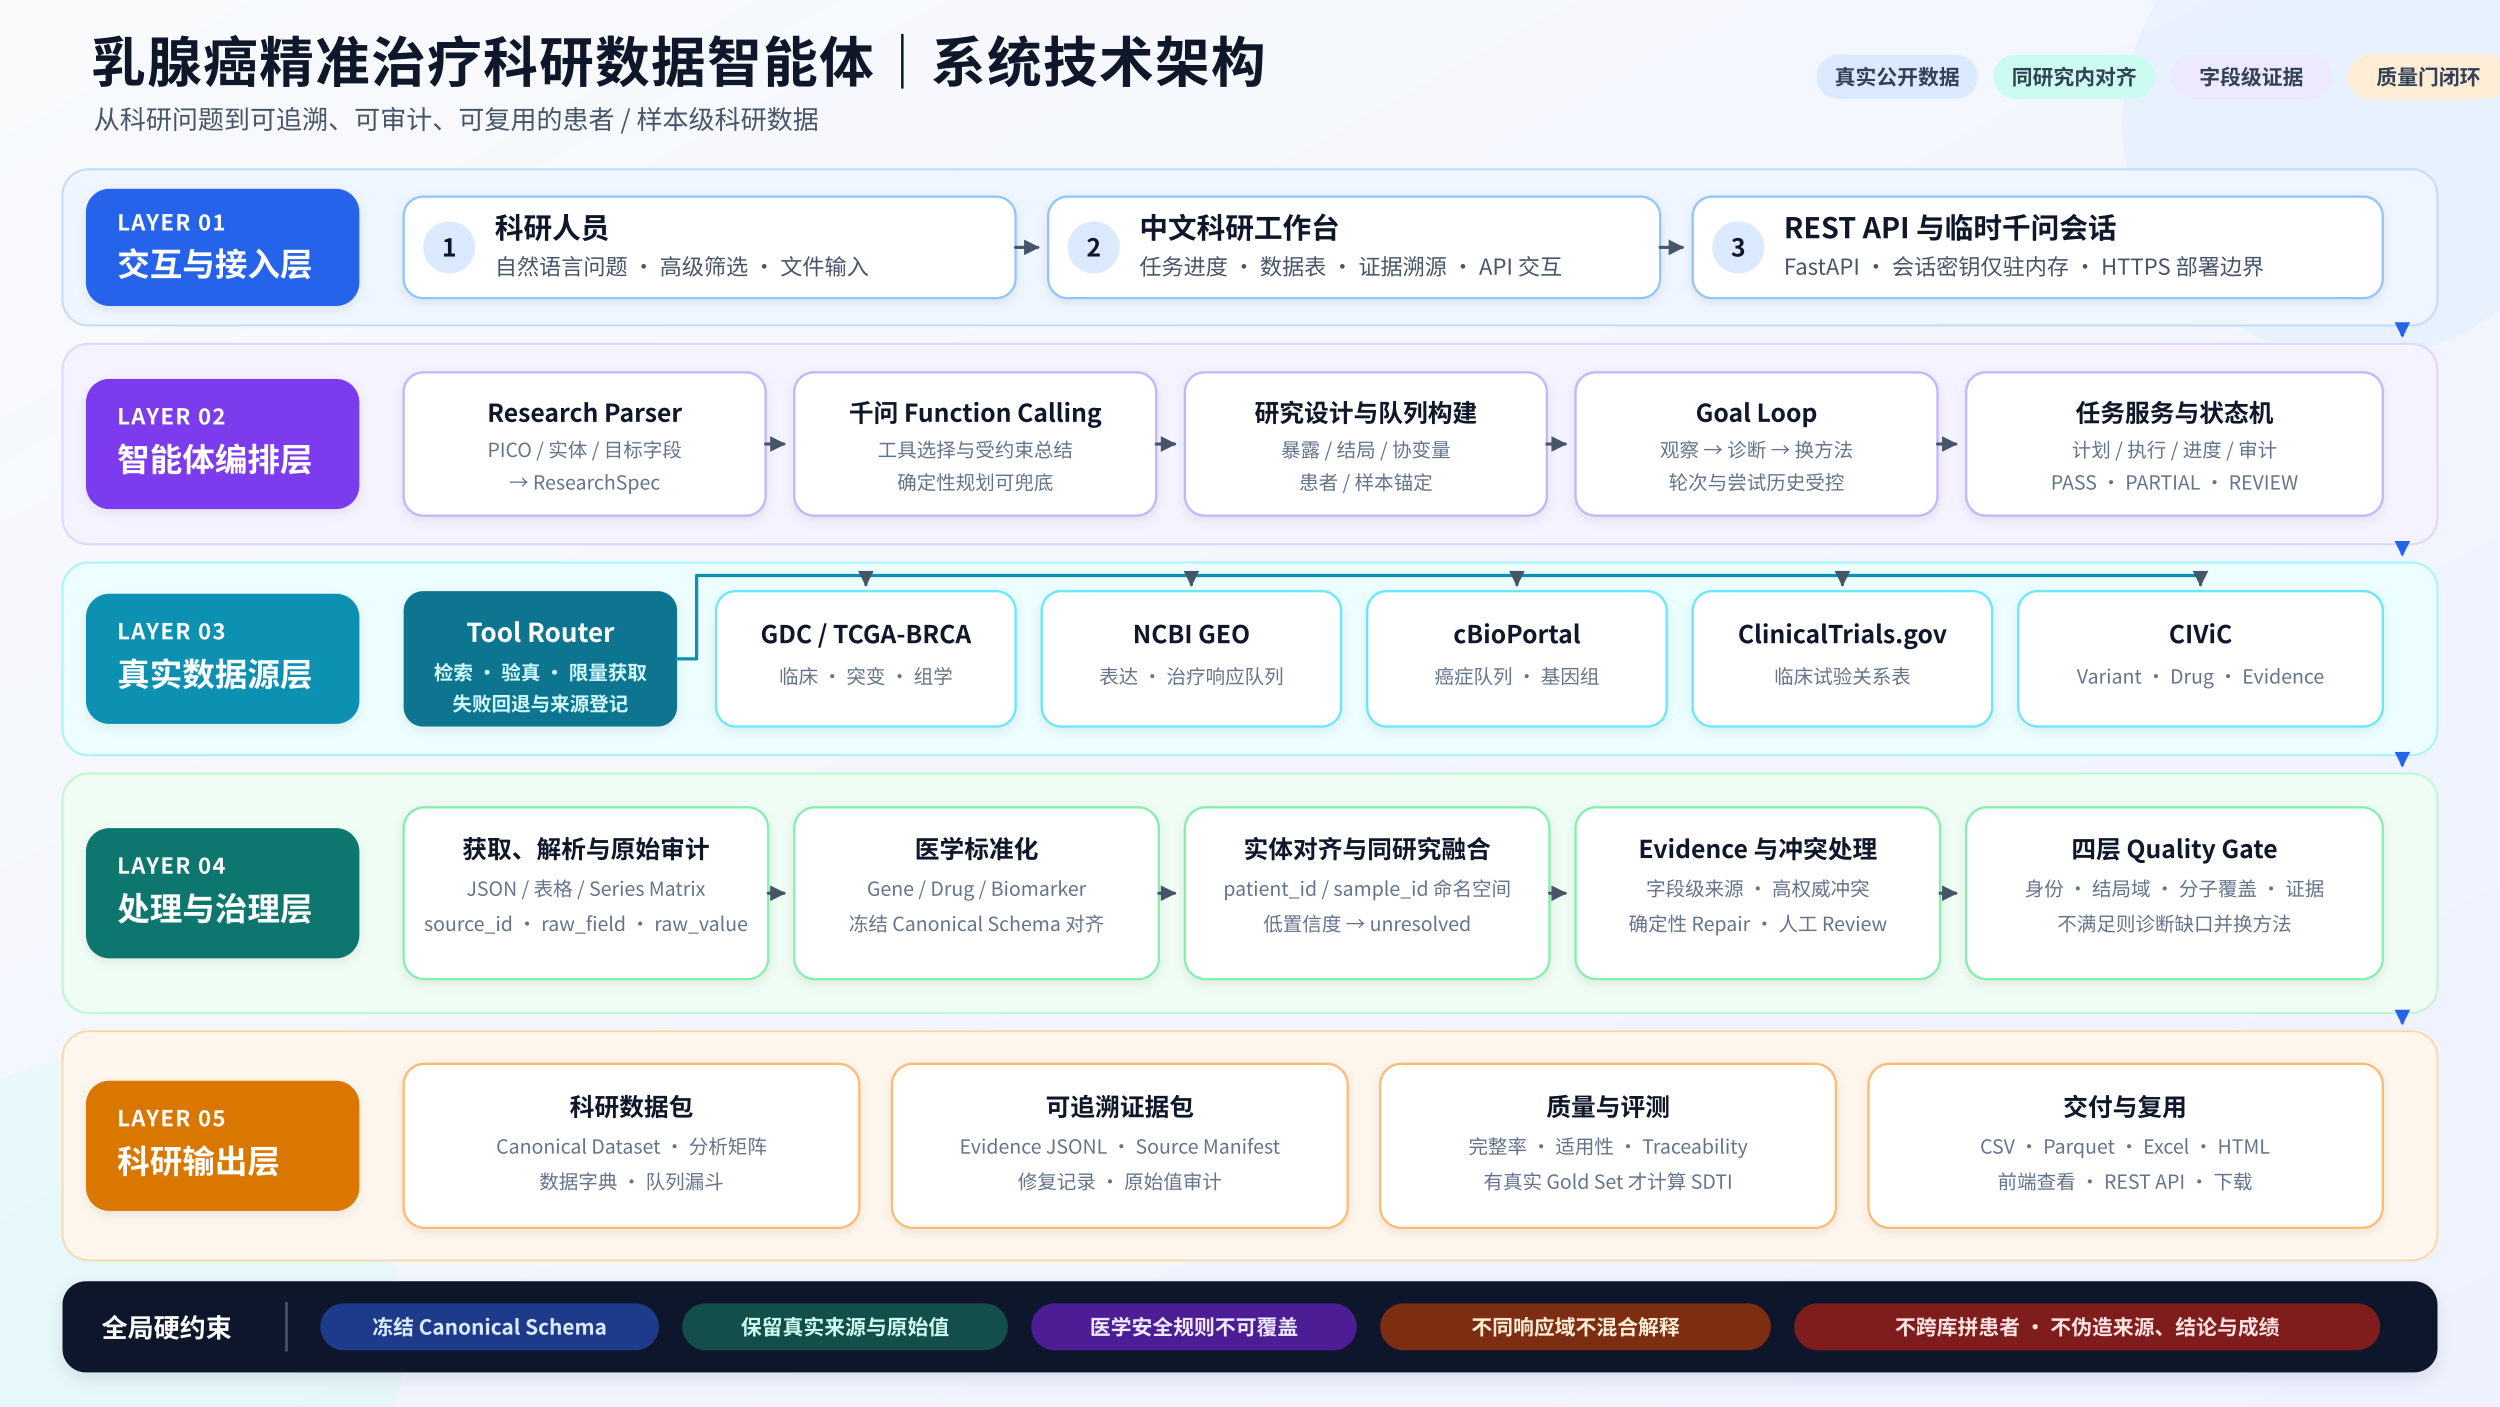
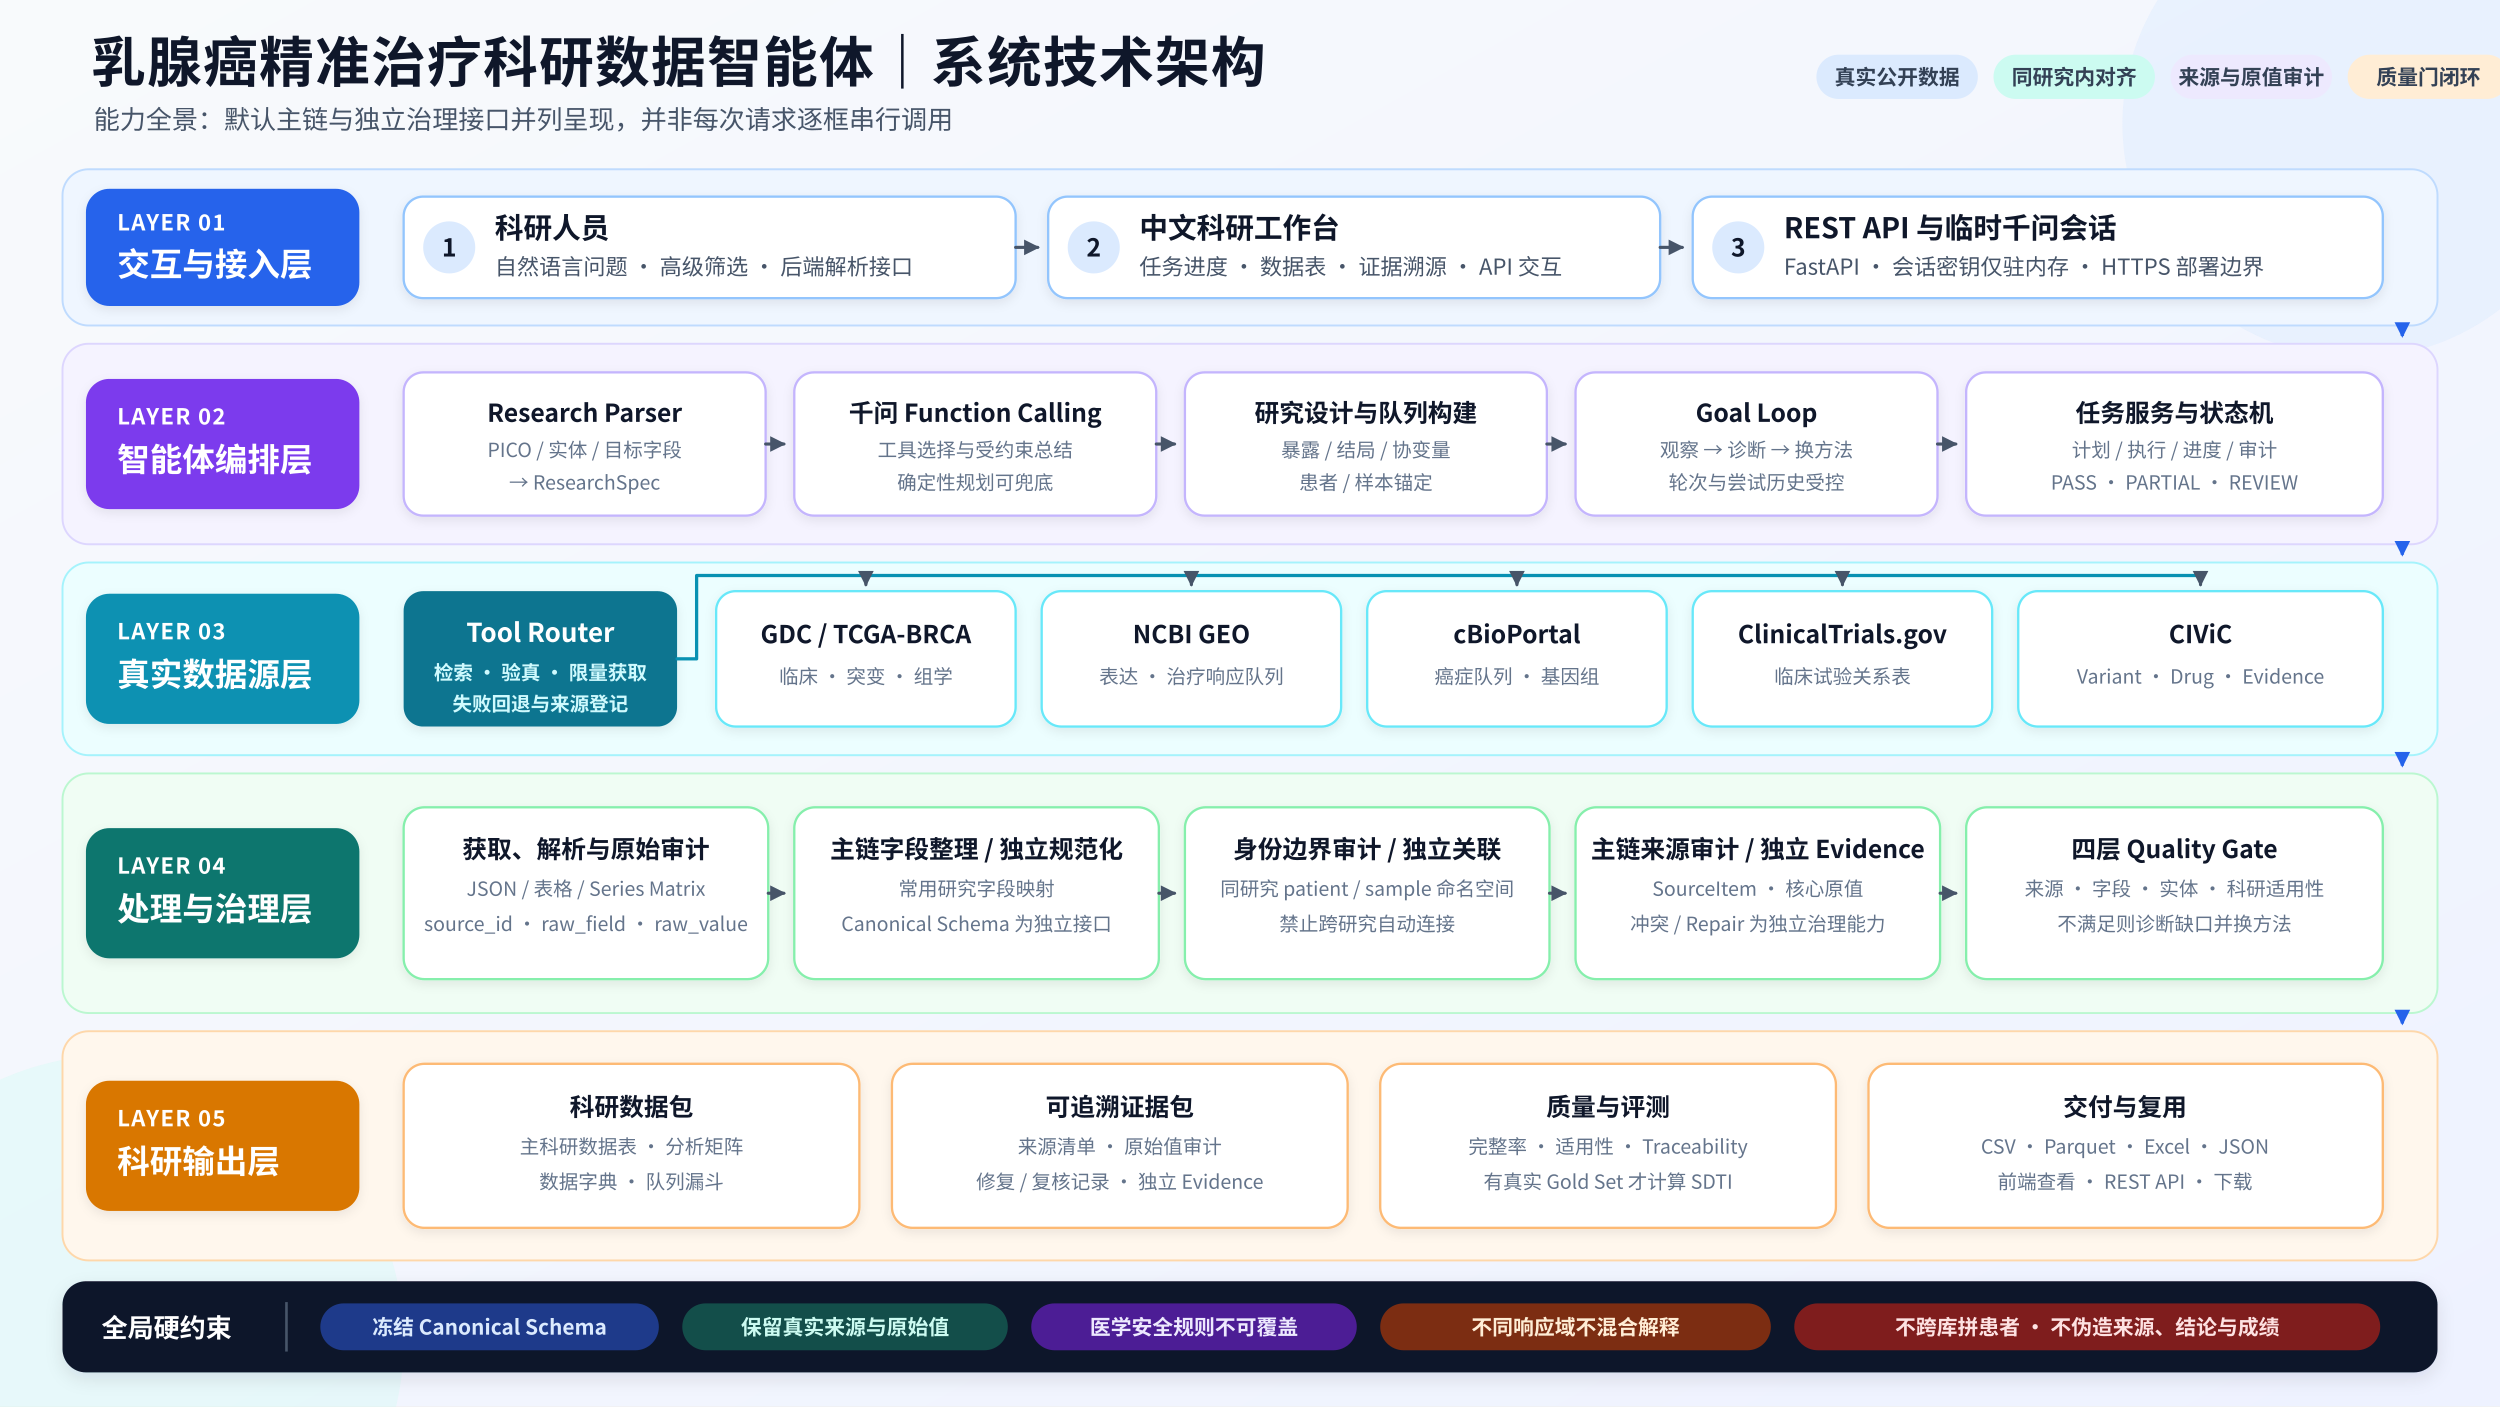
<svg xmlns="http://www.w3.org/2000/svg" width="1920" height="1080" viewBox="0 0 1920 1080" role="img" aria-labelledby="title desc">
  <defs>
    <linearGradient id="bg" x1="0" y1="0" x2="1" y2="1">
      <stop offset="0" stop-color="#F8FAFC" />
      <stop offset="1" stop-color="#EEF2FF" />
    </linearGradient>
    <filter id="shadow" x="-20%" y="-20%" width="140%" height="150%">
      <feGaussianBlur in="SourceAlpha" stdDeviation="7" result="blur" />
      <feOffset in="blur" dx="0" dy="5" result="offsetBlur" />
      <feFlood flood-color="#0F172A" flood-opacity="0.10" result="shadowColor" />
      <feComposite in="shadowColor" in2="offsetBlur" operator="in" result="shadowLayer" />
      <feMerge>
        <feMergeNode in="shadowLayer" />
        <feMergeNode in="SourceGraphic" />
      </feMerge>
    </filter>
    <filter id="softShadow" x="-15%" y="-15%" width="130%" height="140%">
      <feGaussianBlur in="SourceAlpha" stdDeviation="4" result="blur" />
      <feOffset in="blur" dx="0" dy="3" result="offsetBlur" />
      <feFlood flood-color="#0F172A" flood-opacity="0.08" result="shadowColor" />
      <feComposite in="shadowColor" in2="offsetBlur" operator="in" result="shadowLayer" />
      <feMerge>
        <feMergeNode in="shadowLayer" />
        <feMergeNode in="SourceGraphic" />
      </feMerge>
    </filter>
    <marker id="arrow" markerWidth="12" markerHeight="12" refX="10.5" refY="6" orient="auto" markerUnits="userSpaceOnUse">
      <path d="M0,0 L12,6 L0,12 z" fill="#475569" />
    </marker>
    <marker id="arrowBlue" markerWidth="12" markerHeight="12" refX="10.5" refY="6" orient="auto" markerUnits="userSpaceOnUse">
      <path d="M0,0 L12,6 L0,12 z" fill="#2563EB" />
    </marker>
    <style>
      .zh { font-family: "Microsoft YaHei", "PingFang SC", "Noto Sans CJK SC", sans-serif; }
      .title { font-size: 42px; font-weight: 800; fill: #0F172A; letter-spacing: 1px; }
      .subtitle { font-size: 20px; font-weight: 500; fill: #475569; }
      .layerNo { font-size: 17px; font-weight: 800; fill: #FFFFFF; letter-spacing: 1px; }
      .layerTitle { font-size: 25px; font-weight: 800; fill: #FFFFFF; }
      .boxTitle { font-size: 22px; font-weight: 800; fill: #0F172A; }
      .boxBody { font-size: 17px; font-weight: 500; fill: #475569; }
      .smallTitle { font-size: 19px; font-weight: 800; fill: #0F172A; }
      .smallBody { font-size: 15px; font-weight: 500; fill: #64748B; }
      .chip { font-size: 16px; font-weight: 700; fill: #334155; }
      .layerBand { stroke-width: 1.5; }
      .card { fill: #FFFFFF; stroke-width: 1.8; }
      .flow { fill: none; stroke: #475569; stroke-width: 2.4; stroke-linecap: round; stroke-linejoin: round; marker-end: url(#arrow); }
    </style>
  </defs>
  <rect width="1920" height="1080" fill="url(#bg)" />
  <circle cx="1810" cy="95" r="180" fill="#DBEAFE" opacity="0.45" />
  <circle cx="90" cy="1030" r="220" fill="#CCFBF1" opacity="0.32" />
  <g class="zh">
    <text x="70" y="63" class="title">乳腺癌精准治疗科研数据智能体｜系统技术架构</text>
-     <text x="72" y="99" class="subtitle">从科研问题到可追溯、可审计、可复用的患者 / 样本级科研数据</text>
+     <text x="72" y="99" class="subtitle">能力全景：默认主链与独立治理接口并列呈现，并非每次请求逐框串行调用</text>
    <g transform="translate(1395,42)">
      <rect x="0" y="0" width="124" height="34" rx="17" fill="#DBEAFE" />
      <text x="62" y="23" text-anchor="middle" class="chip" fill="#1D4ED8">真实公开数据</text>
      <rect x="136" y="0" width="124" height="34" rx="17" fill="#CCFBF1" />
      <text x="198" y="23" text-anchor="middle" class="chip" fill="#0F766E">同研究内对齐</text>
      <rect x="272" y="0" width="124" height="34" rx="17" fill="#EDE9FE" />
-       <text x="334" y="23" text-anchor="middle" class="chip" fill="#6D28D9">字段级证据</text>
+       <text x="334" y="23" text-anchor="middle" class="chip" fill="#6D28D9">来源与原值审计</text>
      <rect x="408" y="0" width="124" height="34" rx="17" fill="#FFEDD5" />
      <text x="470" y="23" text-anchor="middle" class="chip" fill="#C2410C">质量门闭环</text>
    </g>
    <rect x="48" y="130" width="1824" height="120" rx="20" fill="#EFF6FF" stroke="#BFDBFE" class="layerBand" />
    <rect x="66" y="145" width="210" height="90" rx="18" fill="#2563EB" filter="url(#softShadow)" />
    <text x="90" y="177" class="layerNo">LAYER 01</text>
    <text x="90" y="212" class="layerTitle">交互与接入层</text>
    <g filter="url(#softShadow)">
      <rect x="310" y="151" width="470" height="78" rx="15" class="card" stroke="#93C5FD" />
      <rect x="805" y="151" width="470" height="78" rx="15" class="card" stroke="#93C5FD" />
      <rect x="1300" y="151" width="530" height="78" rx="15" class="card" stroke="#93C5FD" />
    </g>
    <circle cx="345" cy="190" r="20" fill="#DBEAFE" />
    <text x="345" y="197" text-anchor="middle" class="smallTitle" fill="#2563EB">1</text>
    <text x="380" y="183" class="boxTitle">科研人员</text>
-     <text x="380" y="211" class="boxBody">自然语言问题 · 高级筛选 · 文件输入</text>
+     <text x="380" y="211" class="boxBody">自然语言问题 · 高级筛选 · 后端解析接口</text>
    <circle cx="840" cy="190" r="20" fill="#DBEAFE" />
    <text x="840" y="197" text-anchor="middle" class="smallTitle" fill="#2563EB">2</text>
    <text x="875" y="183" class="boxTitle">中文科研工作台</text>
    <text x="875" y="211" class="boxBody">任务进度 · 数据表 · 证据溯源 · API 交互</text>
    <circle cx="1335" cy="190" r="20" fill="#DBEAFE" />
    <text x="1335" y="197" text-anchor="middle" class="smallTitle" fill="#2563EB">3</text>
    <text x="1370" y="183" class="boxTitle">REST API 与临时千问会话</text>
    <text x="1370" y="211" class="boxBody">FastAPI · 会话密钥仅驻内存 · HTTPS 部署边界</text>
    <path d="M780 190 H797" class="flow" />
    <path d="M1275 190 H1292" class="flow" />
    <rect x="48" y="264" width="1824" height="154" rx="20" fill="#F5F3FF" stroke="#DDD6FE" class="layerBand" />
    <rect x="66" y="291" width="210" height="100" rx="18" fill="#7C3AED" filter="url(#softShadow)" />
    <text x="90" y="326" class="layerNo">LAYER 02</text>
    <text x="90" y="362" class="layerTitle">智能体编排层</text>
    <g filter="url(#softShadow)">
      <rect x="310" y="286" width="278" height="110" rx="15" class="card" stroke="#C4B5FD" />
      <rect x="610" y="286" width="278" height="110" rx="15" class="card" stroke="#C4B5FD" />
      <rect x="910" y="286" width="278" height="110" rx="15" class="card" stroke="#C4B5FD" />
      <rect x="1210" y="286" width="278" height="110" rx="15" class="card" stroke="#C4B5FD" />
      <rect x="1510" y="286" width="320" height="110" rx="15" class="card" stroke="#C4B5FD" />
    </g>
    <text x="449" y="324" text-anchor="middle" class="smallTitle">Research Parser</text>
    <text x="449" y="351" text-anchor="middle" class="smallBody">PICO / 实体 / 目标字段</text>
    <text x="449" y="376" text-anchor="middle" class="smallBody">→ ResearchSpec</text>
    <text x="749" y="324" text-anchor="middle" class="smallTitle">千问 Function Calling</text>
    <text x="749" y="351" text-anchor="middle" class="smallBody">工具选择与受约束总结</text>
    <text x="749" y="376" text-anchor="middle" class="smallBody">确定性规划可兜底</text>
    <text x="1049" y="324" text-anchor="middle" class="smallTitle">研究设计与队列构建</text>
    <text x="1049" y="351" text-anchor="middle" class="smallBody">暴露 / 结局 / 协变量</text>
    <text x="1049" y="376" text-anchor="middle" class="smallBody">患者 / 样本锚定</text>
    <text x="1349" y="324" text-anchor="middle" class="smallTitle">Goal Loop</text>
    <text x="1349" y="351" text-anchor="middle" class="smallBody">观察 → 诊断 → 换方法</text>
    <text x="1349" y="376" text-anchor="middle" class="smallBody">轮次与尝试历史受控</text>
    <text x="1670" y="324" text-anchor="middle" class="smallTitle">任务服务与状态机</text>
    <text x="1670" y="351" text-anchor="middle" class="smallBody">计划 / 执行 / 进度 / 审计</text>
    <text x="1670" y="376" text-anchor="middle" class="smallBody">PASS · PARTIAL · REVIEW</text>
    <path d="M588 341 H602" class="flow" />
    <path d="M888 341 H902" class="flow" />
    <path d="M1188 341 H1202" class="flow" />
    <path d="M1488 341 H1502" class="flow" />
    <rect x="48" y="432" width="1824" height="148" rx="20" fill="#ECFEFF" stroke="#A5F3FC" class="layerBand" />
    <rect x="66" y="456" width="210" height="100" rx="18" fill="#0891B2" filter="url(#softShadow)" />
    <text x="90" y="491" class="layerNo">LAYER 03</text>
    <text x="90" y="527" class="layerTitle">真实数据源层</text>
    <rect x="310" y="454" width="210" height="104" rx="15" fill="#0E7490" filter="url(#softShadow)" />
    <text x="415" y="493" text-anchor="middle" font-size="20" font-weight="800" fill="#FFFFFF">Tool Router</text>
    <text x="415" y="522" text-anchor="middle" font-size="15" font-weight="600" fill="#CFFAFE">检索 · 验真 · 限量获取</text>
    <text x="415" y="546" text-anchor="middle" font-size="15" font-weight="600" fill="#CFFAFE">失败回退与来源登记</text>
    <g filter="url(#softShadow)">
      <rect x="550" y="454" width="230" height="104" rx="15" class="card" stroke="#67E8F9" />
      <rect x="800" y="454" width="230" height="104" rx="15" class="card" stroke="#67E8F9" />
      <rect x="1050" y="454" width="230" height="104" rx="15" class="card" stroke="#67E8F9" />
      <rect x="1300" y="454" width="230" height="104" rx="15" class="card" stroke="#67E8F9" />
      <rect x="1550" y="454" width="280" height="104" rx="15" class="card" stroke="#67E8F9" />
    </g>
    <text x="665" y="494" text-anchor="middle" class="smallTitle">GDC / TCGA-BRCA</text>
    <text x="665" y="525" text-anchor="middle" class="smallBody">临床 · 突变 · 组学</text>
    <text x="915" y="494" text-anchor="middle" class="smallTitle">NCBI GEO</text>
    <text x="915" y="525" text-anchor="middle" class="smallBody">表达 · 治疗响应队列</text>
    <text x="1165" y="494" text-anchor="middle" class="smallTitle">cBioPortal</text>
    <text x="1165" y="525" text-anchor="middle" class="smallBody">癌症队列 · 基因组</text>
    <text x="1415" y="494" text-anchor="middle" class="smallTitle">ClinicalTrials.gov</text>
    <text x="1415" y="525" text-anchor="middle" class="smallBody">临床试验关系表</text>
    <text x="1690" y="494" text-anchor="middle" class="smallTitle">CIViC</text>
    <text x="1690" y="525" text-anchor="middle" class="smallBody">Variant · Drug · Evidence</text>
    <path d="M520 506 H535 V442 H1690" fill="none" stroke="#0891B2" stroke-width="2.5" stroke-linecap="round" stroke-linejoin="round" />
    <path d="M665 442 V449" class="flow" />
    <path d="M915 442 V449" class="flow" />
    <path d="M1165 442 V449" class="flow" />
    <path d="M1415 442 V449" class="flow" />
    <path d="M1690 442 V449" class="flow" />
    <rect x="48" y="594" width="1824" height="184" rx="20" fill="#F0FDF4" stroke="#BBF7D0" class="layerBand" />
    <rect x="66" y="636" width="210" height="100" rx="18" fill="#0F766E" filter="url(#softShadow)" />
    <text x="90" y="671" class="layerNo">LAYER 04</text>
    <text x="90" y="707" class="layerTitle">处理与治理层</text>
    <g filter="url(#softShadow)">
      <rect x="310" y="620" width="280" height="132" rx="16" class="card" stroke="#86EFAC" />
      <rect x="610" y="620" width="280" height="132" rx="16" class="card" stroke="#86EFAC" />
      <rect x="910" y="620" width="280" height="132" rx="16" class="card" stroke="#86EFAC" />
      <rect x="1210" y="620" width="280" height="132" rx="16" class="card" stroke="#86EFAC" />
      <rect x="1510" y="620" width="320" height="132" rx="16" class="card" stroke="#86EFAC" />
    </g>
    <text x="450" y="659" text-anchor="middle" class="smallTitle">获取、解析与原始审计</text>
    <text x="450" y="688" text-anchor="middle" class="smallBody">JSON / 表格 / Series Matrix</text>
    <text x="450" y="715" text-anchor="middle" class="smallBody">source_id · raw_field · raw_value</text>
-     <text x="750" y="659" text-anchor="middle" class="smallTitle">医学标准化</text>
-     <text x="750" y="688" text-anchor="middle" class="smallBody">Gene / Drug / Biomarker</text>
-     <text x="750" y="715" text-anchor="middle" class="smallBody">冻结 Canonical Schema 对齐</text>
-     <text x="1050" y="659" text-anchor="middle" class="smallTitle">实体对齐与同研究融合</text>
-     <text x="1050" y="688" text-anchor="middle" class="smallBody">patient_id / sample_id 命名空间</text>
-     <text x="1050" y="715" text-anchor="middle" class="smallBody">低置信度 → unresolved</text>
-     <text x="1350" y="659" text-anchor="middle" class="smallTitle">Evidence 与冲突处理</text>
-     <text x="1350" y="688" text-anchor="middle" class="smallBody">字段级来源 · 高权威冲突</text>
-     <text x="1350" y="715" text-anchor="middle" class="smallBody">确定性 Repair · 人工 Review</text>
+     <text x="750" y="659" text-anchor="middle" class="smallTitle">主链字段整理 / 独立规范化</text>
+     <text x="750" y="688" text-anchor="middle" class="smallBody">常用研究字段映射</text>
+     <text x="750" y="715" text-anchor="middle" class="smallBody">Canonical Schema 为独立接口</text>
+     <text x="1050" y="659" text-anchor="middle" class="smallTitle">身份边界审计 / 独立关联</text>
+     <text x="1050" y="688" text-anchor="middle" class="smallBody">同研究 patient / sample 命名空间</text>
+     <text x="1050" y="715" text-anchor="middle" class="smallBody">禁止跨研究自动连接</text>
+     <text x="1350" y="659" text-anchor="middle" class="smallTitle">主链来源审计 / 独立 Evidence</text>
+     <text x="1350" y="688" text-anchor="middle" class="smallBody">SourceItem · 核心原值</text>
+     <text x="1350" y="715" text-anchor="middle" class="smallBody">冲突 / Repair 为独立治理能力</text>
    <text x="1670" y="659" text-anchor="middle" class="smallTitle">四层 Quality Gate</text>
-     <text x="1670" y="688" text-anchor="middle" class="smallBody">身份 · 结局域 · 分子覆盖 · 证据</text>
+     <text x="1670" y="688" text-anchor="middle" class="smallBody">来源 · 字段 · 实体 · 科研适用性</text>
    <text x="1670" y="715" text-anchor="middle" class="smallBody">不满足则诊断缺口并换方法</text>
    <path d="M590 686 H602" class="flow" />
    <path d="M890 686 H902" class="flow" />
    <path d="M1190 686 H1202" class="flow" />
    <path d="M1490 686 H1502" class="flow" />
    <rect x="48" y="792" width="1824" height="176" rx="20" fill="#FFF7ED" stroke="#FED7AA" class="layerBand" />
    <rect x="66" y="830" width="210" height="100" rx="18" fill="#D97706" filter="url(#softShadow)" />
    <text x="90" y="865" class="layerNo">LAYER 05</text>
    <text x="90" y="901" class="layerTitle">科研输出层</text>
    <g filter="url(#softShadow)">
      <rect x="310" y="817" width="350" height="126" rx="16" class="card" stroke="#FDBA74" />
      <rect x="685" y="817" width="350" height="126" rx="16" class="card" stroke="#FDBA74" />
      <rect x="1060" y="817" width="350" height="126" rx="16" class="card" stroke="#FDBA74" />
      <rect x="1435" y="817" width="395" height="126" rx="16" class="card" stroke="#FDBA74" />
    </g>
    <text x="485" y="857" text-anchor="middle" class="smallTitle">科研数据包</text>
-     <text x="485" y="886" text-anchor="middle" class="smallBody">Canonical Dataset · 分析矩阵</text>
+     <text x="485" y="886" text-anchor="middle" class="smallBody">主科研数据表 · 分析矩阵</text>
    <text x="485" y="913" text-anchor="middle" class="smallBody">数据字典 · 队列漏斗</text>
    <text x="860" y="857" text-anchor="middle" class="smallTitle">可追溯证据包</text>
-     <text x="860" y="886" text-anchor="middle" class="smallBody">Evidence JSONL · Source Manifest</text>
-     <text x="860" y="913" text-anchor="middle" class="smallBody">修复记录 · 原始值审计</text>
+     <text x="860" y="886" text-anchor="middle" class="smallBody">来源清单 · 原始值审计</text>
+     <text x="860" y="913" text-anchor="middle" class="smallBody">修复 / 复核记录 · 独立 Evidence</text>
    <text x="1235" y="857" text-anchor="middle" class="smallTitle">质量与评测</text>
    <text x="1235" y="886" text-anchor="middle" class="smallBody">完整率 · 适用性 · Traceability</text>
    <text x="1235" y="913" text-anchor="middle" class="smallBody">有真实 Gold Set 才计算 SDTI</text>
    <text x="1632" y="857" text-anchor="middle" class="smallTitle">交付与复用</text>
-     <text x="1632" y="886" text-anchor="middle" class="smallBody">CSV · Parquet · Excel · HTML</text>
+     <text x="1632" y="886" text-anchor="middle" class="smallBody">CSV · Parquet · Excel · JSON</text>
    <text x="1632" y="913" text-anchor="middle" class="smallBody">前端查看 · REST API · 下载</text>
    <path d="M1845 250 V258" stroke="#2563EB" stroke-width="2.6" marker-end="url(#arrowBlue)" />
    <path d="M1845 418 V426" stroke="#2563EB" stroke-width="2.6" marker-end="url(#arrowBlue)" />
    <path d="M1845 580 V588" stroke="#2563EB" stroke-width="2.6" marker-end="url(#arrowBlue)" />
    <path d="M1845 778 V786" stroke="#2563EB" stroke-width="2.6" marker-end="url(#arrowBlue)" />
    <rect x="48" y="984" width="1824" height="70" rx="18" fill="#0F172A" filter="url(#shadow)" />
    <text x="78" y="1027" font-size="20" font-weight="800" fill="#FFFFFF">全局硬约束</text>
    <line x1="220" y1="1000" x2="220" y2="1038" stroke="#475569" stroke-width="2" />
    <g class="chip">
      <rect x="246" y="1001" width="260" height="36" rx="18" fill="#1E3A8A" />
      <text x="376" y="1025" text-anchor="middle" fill="#DBEAFE">冻结 Canonical Schema</text>
      <rect x="524" y="1001" width="250" height="36" rx="18" fill="#134E4A" />
      <text x="649" y="1025" text-anchor="middle" fill="#CCFBF1">保留真实来源与原始值</text>
      <rect x="792" y="1001" width="250" height="36" rx="18" fill="#4C1D95" />
      <text x="917" y="1025" text-anchor="middle" fill="#EDE9FE">医学安全规则不可覆盖</text>
      <rect x="1060" y="1001" width="300" height="36" rx="18" fill="#7C2D12" />
      <text x="1210" y="1025" text-anchor="middle" fill="#FFEDD5">不同响应域不混合解释</text>
      <rect x="1378" y="1001" width="450" height="36" rx="18" fill="#7F1D1D" />
      <text x="1603" y="1025" text-anchor="middle" fill="#FEE2E2">不跨库拼患者 · 不伪造来源、结论与成绩</text>
    </g>
  </g>
</svg>
